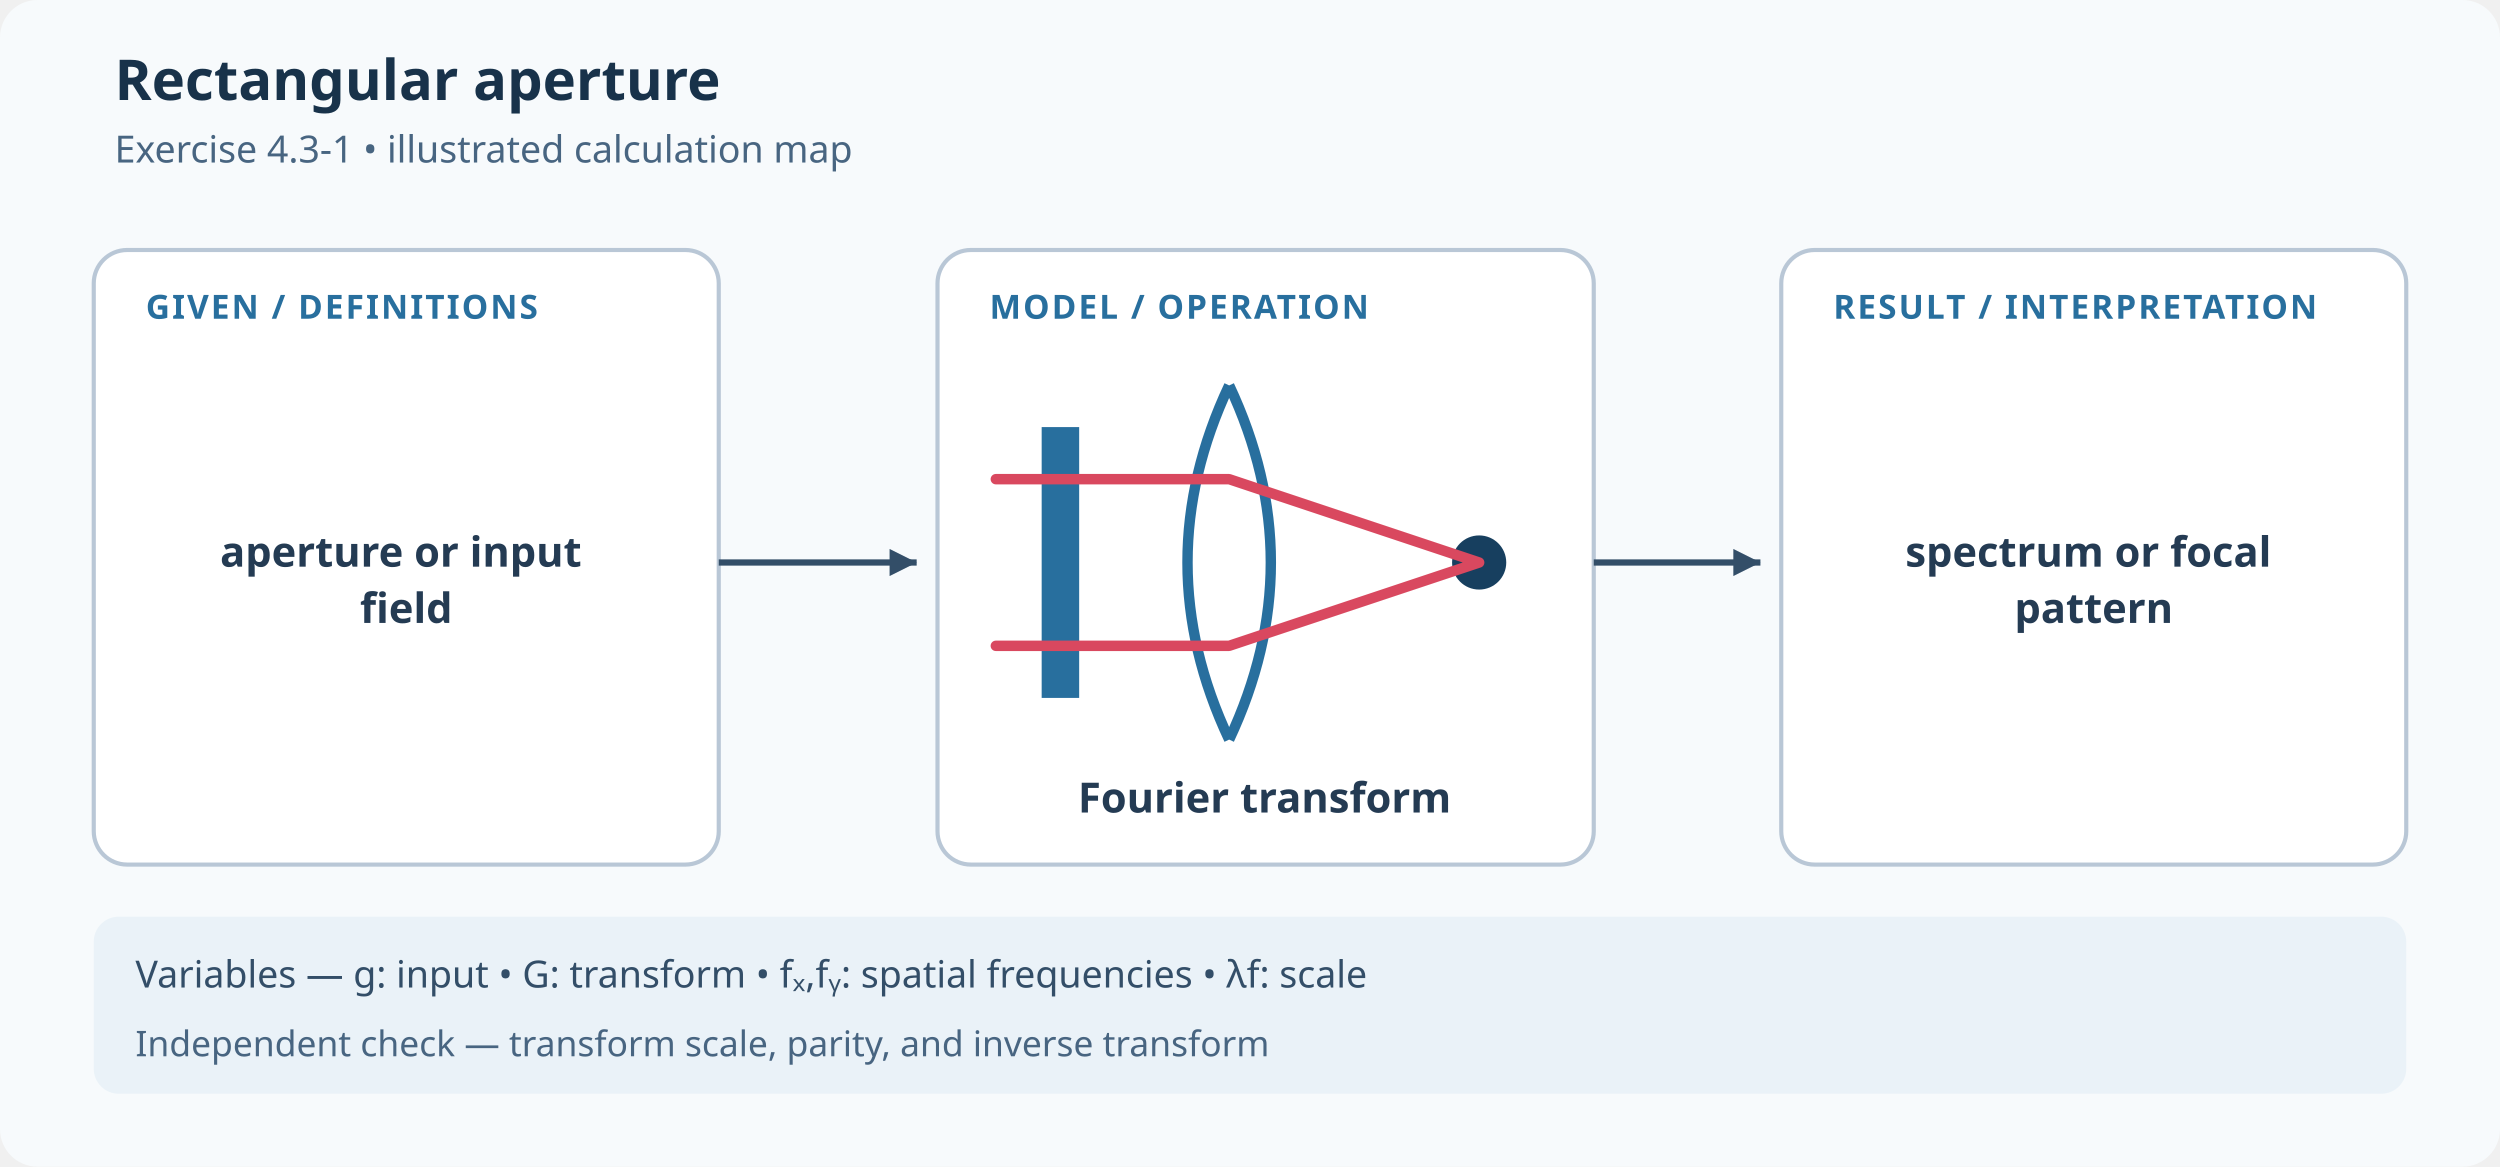
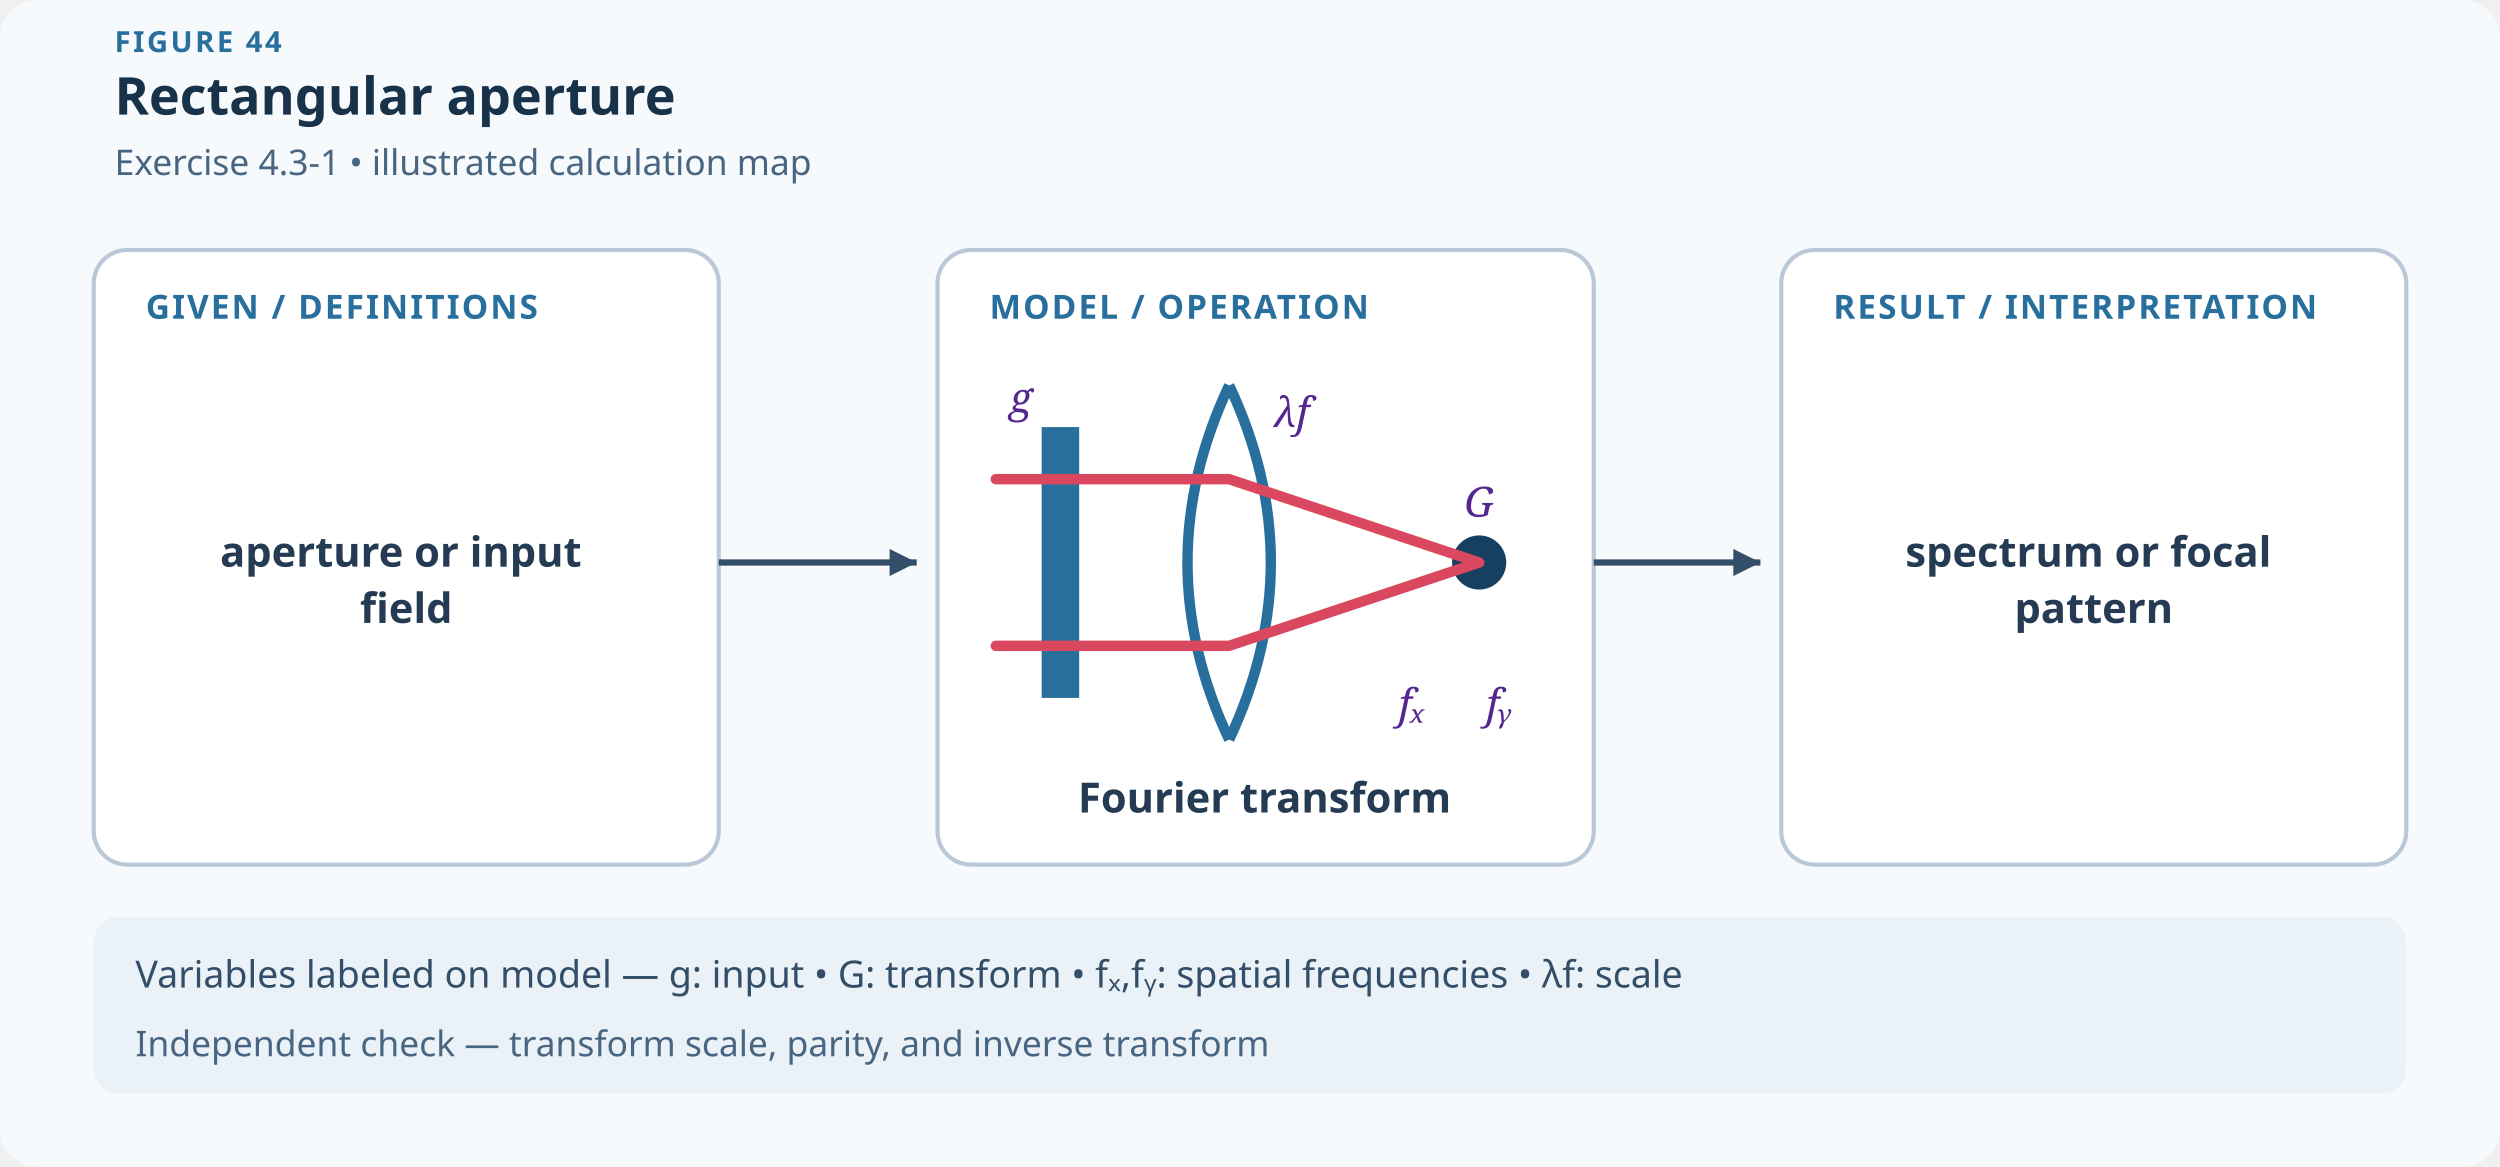
- <svg xmlns="http://www.w3.org/2000/svg" width="1200" height="560" viewBox="0 0 1200 560" role="img" aria-labelledby="title desc">
+ <svg xmlns="http://www.w3.org/2000/svg" width="1200" height="560" viewBox="0 0 1200 560" role="img" aria-labelledby="title desc" data-category="fourier" data-figure="44">
  <defs>
    <style>
-       .bg{fill:#f7fafc}.card{fill:#fff;stroke:#b9c7d6;stroke-width:2}.band{fill:#eaf2f8}.head{font:700 27px sans-serif;fill:#18324a}.sub{font:18px sans-serif;fill:#486581}.tag{font:700 16px sans-serif;fill:#286f9e;letter-spacing:1px}.label{font:700 20px sans-serif;fill:#243b53;text-anchor:middle}.legend{font:18px sans-serif;fill:#334e68}.check{font:17px sans-serif;fill:#486581}.accent{fill:none;stroke:#d9485f;stroke-width:5;stroke-linecap:round;stroke-linejoin:round}.accent2{fill:none;stroke:#8b5cf6;stroke-width:4;stroke-linecap:round;stroke-linejoin:round}.optic{fill:none;stroke:#286f9e;stroke-width:5}.thin{fill:none;stroke:#61788a;stroke-width:3}.axis{fill:none;stroke:#8295a5;stroke-width:2}.point{fill:#173f5f}.iconbox{fill:#edf7ff;stroke:#286f9e;stroke-width:3}.opticfill{fill:#286f9e}.layer1{fill:#d9ecff;stroke:#286f9e;stroke-width:2}.layer2{fill:#e7f7ee;stroke:#2b7a78;stroke-width:2}.icontext{font:italic 22px serif;fill:#6d28d9}.flow{stroke:#334e68;stroke-width:3;marker-end:url(#arrow)}
+       .bg{fill:#f7fafc}.card{fill:#fff;stroke:#b9c7d6;stroke-width:2}.band{fill:#eaf2f8}.figureid{font:700 14px sans-serif;fill:#286f9e;letter-spacing:1.2px}.head{font:700 25px sans-serif;fill:#18324a}.sub{font:17px sans-serif;fill:#486581}.tag{font:700 16px sans-serif;fill:#286f9e;letter-spacing:1px}.label{font:700 20px sans-serif;fill:#243b53;text-anchor:middle}.legend{font:18px sans-serif;fill:#334e68}.check{font:17px sans-serif;fill:#486581}.accent{fill:none;stroke:#d9485f;stroke-width:5;stroke-linecap:round;stroke-linejoin:round}.accent2{fill:none;stroke:#8b5cf6;stroke-width:4;stroke-linecap:round;stroke-linejoin:round}.optic{fill:none;stroke:#286f9e;stroke-width:5}.thin{fill:none;stroke:#61788a;stroke-width:3}.axis{fill:none;stroke:#8295a5;stroke-width:2}.point{fill:#173f5f}.iconbox{fill:#edf7ff;stroke:#286f9e;stroke-width:3}.opticfill{fill:#286f9e}.layer1{fill:#d9ecff;stroke:#286f9e;stroke-width:2}.layer2{fill:#e7f7ee;stroke:#2b7a78;stroke-width:2}.icontext{font:italic 22px serif;fill:#6d28d9}.var{font:italic 20px serif;fill:#54278f;text-anchor:middle;paint-order:stroke;stroke:#fff;stroke-width:5px;stroke-linejoin:round}.smallvar{font-size:17px}.callout{fill:none;stroke:#54278f;stroke-width:2}.tick{fill:none;stroke:#54278f;stroke-width:2}.flow{stroke:#334e68;stroke-width:3;marker-end:url(#arrow)}
    </style>
    <marker id="arrow" markerUnits="userSpaceOnUse" markerWidth="13" markerHeight="13" refX="13" refY="6.5" orient="auto">
      <path d="M0,0 L13,6.5 L0,13 Z" fill="#334e68" />
    </marker>
  </defs>
  <rect class="bg" width="1200" height="560" rx="18" />
-   <text class="head" x="55" y="48">Rectangular aperture</text>
-   <text class="sub" x="55" y="78">Exercise 4.3-1 • illustrated calculation map</text>
+   <text class="figureid" x="55" y="25">FIGURE 44</text>
+   <text class="head" x="55" y="55">Rectangular aperture</text>
+   <text class="sub" x="55" y="84">Exercise 4.3-1 • illustrated calculation map</text>
  <rect class="card" x="45" y="120" width="300" height="295" rx="16" />
  <rect class="card" x="450" y="120" width="315" height="295" rx="16" />
  <rect class="card" x="855" y="120" width="300" height="295" rx="16" />
  <text class="tag" x="70" y="153">GIVEN / DEFINITIONS</text>
  <text class="tag" x="475" y="153">MODEL / OPERATION</text>
  <text class="tag" x="880" y="153">RESULT / INTERPRETATION</text>
  <text class="label" x="195">
    <tspan x="195" y="272">aperture or input</tspan>
    <tspan x="195" y="299">field</tspan>
  </text>
  <text class="label" x="607">
    <tspan x="607" y="390">Fourier transform</tspan>
  </text>
  <text class="label" x="1005">
    <tspan x="1005" y="272">spectrum or focal</tspan>
    <tspan x="1005" y="299">pattern</tspan>
  </text>
  <line class="flow" x1="345" y1="270" x2="440" y2="270" />
  <line class="flow" x1="765" y1="270" x2="845" y2="270" />
  <rect class="opticfill" x="500" y="205" width="18" height="130" />
  <path class="optic" d="M590 185 Q550 270 590 355 M590 185 Q630 270 590 355" />
  <circle class="point" cx="710" cy="270" r="13" />
  <path class="accent" d="M478 230 L590 230 L710 270 M478 310 L590 310 L710 270" />
+   <g id="variable-labels">
+     <text class="var" x="490" y="198">g</text>
+     <text class="var" x="710" y="248">G</text>
+     <text class="var" x="678" y="345">fₓ</text>
+     <text class="var" x="720" y="345">fᵧ</text>
+     <text class="var" x="620" y="205">λf</text>
+   </g>
  <rect class="band" x="45" y="440" width="1110" height="85" rx="12" />
-   <text class="legend" x="65" y="474">Variables — g: input • G: transform • fₓ,fᵧ: spatial frequencies • λf: scale</text>
+   <text class="legend" x="65" y="474">Variables labeled on model — g: input • G: transform • fₓ,fᵧ: spatial frequencies • λf: scale</text>
  <text class="check" x="65" y="507">Independent check — transform scale, parity, and inverse transform</text>
</svg>
